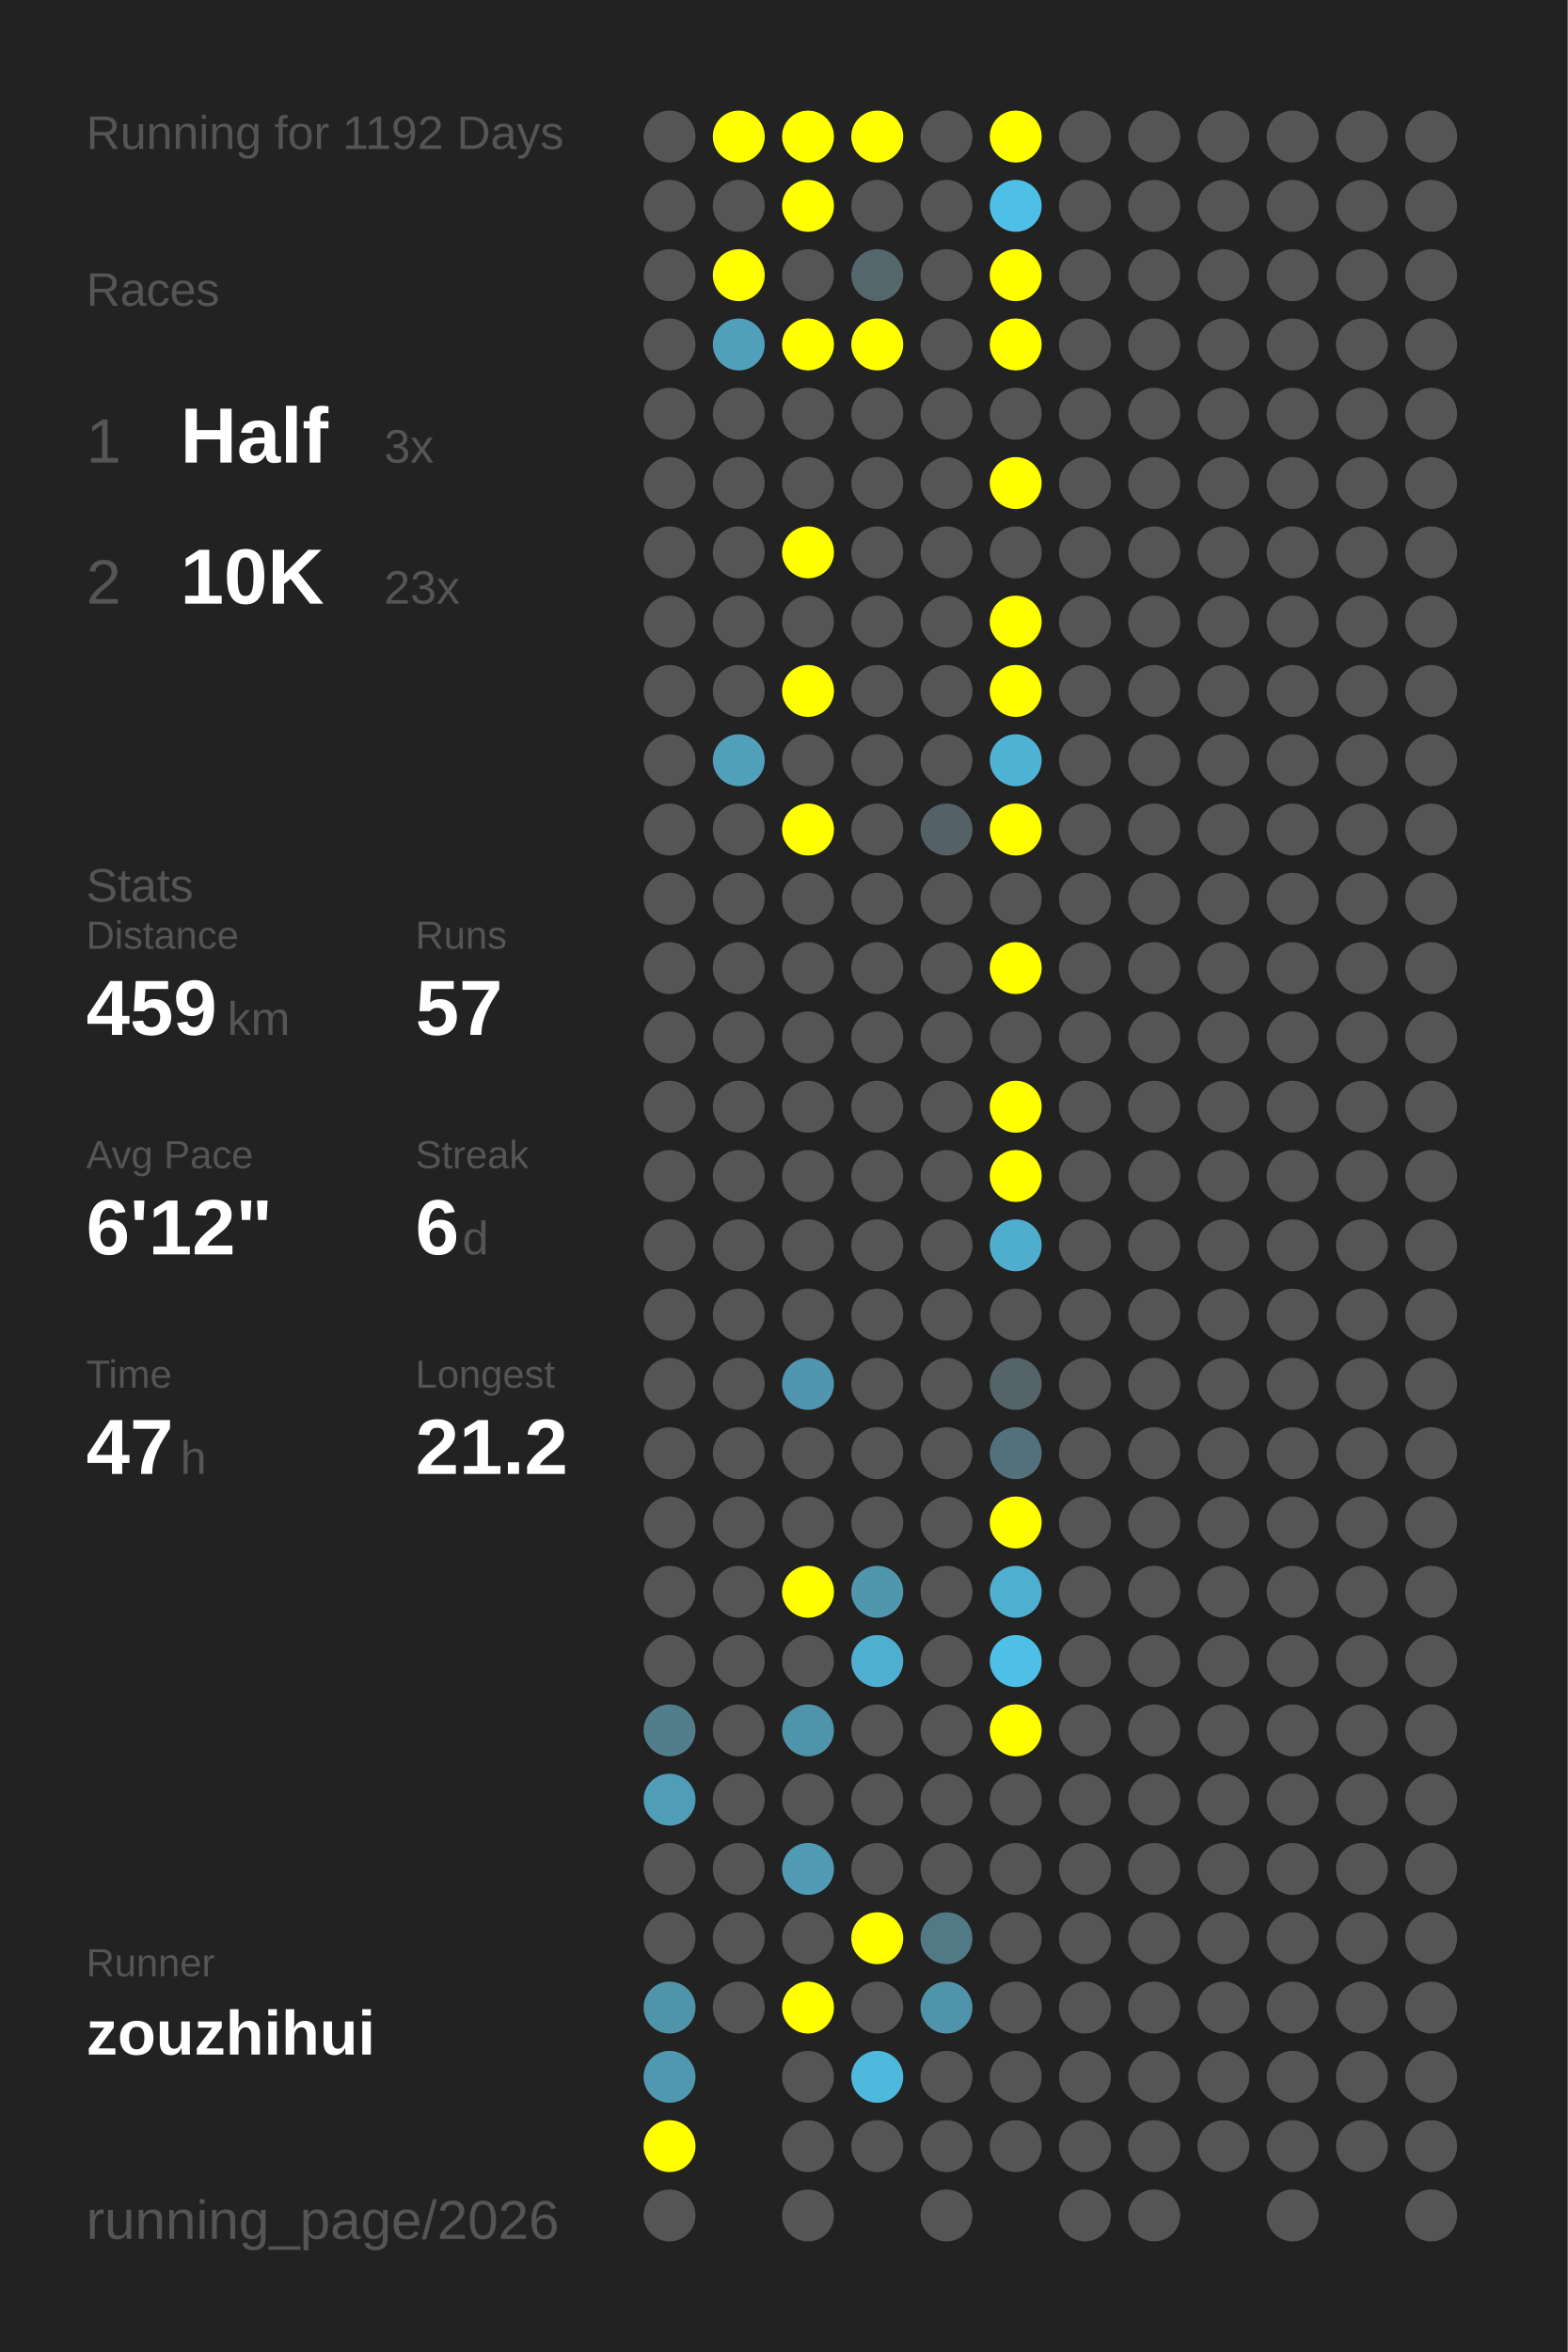
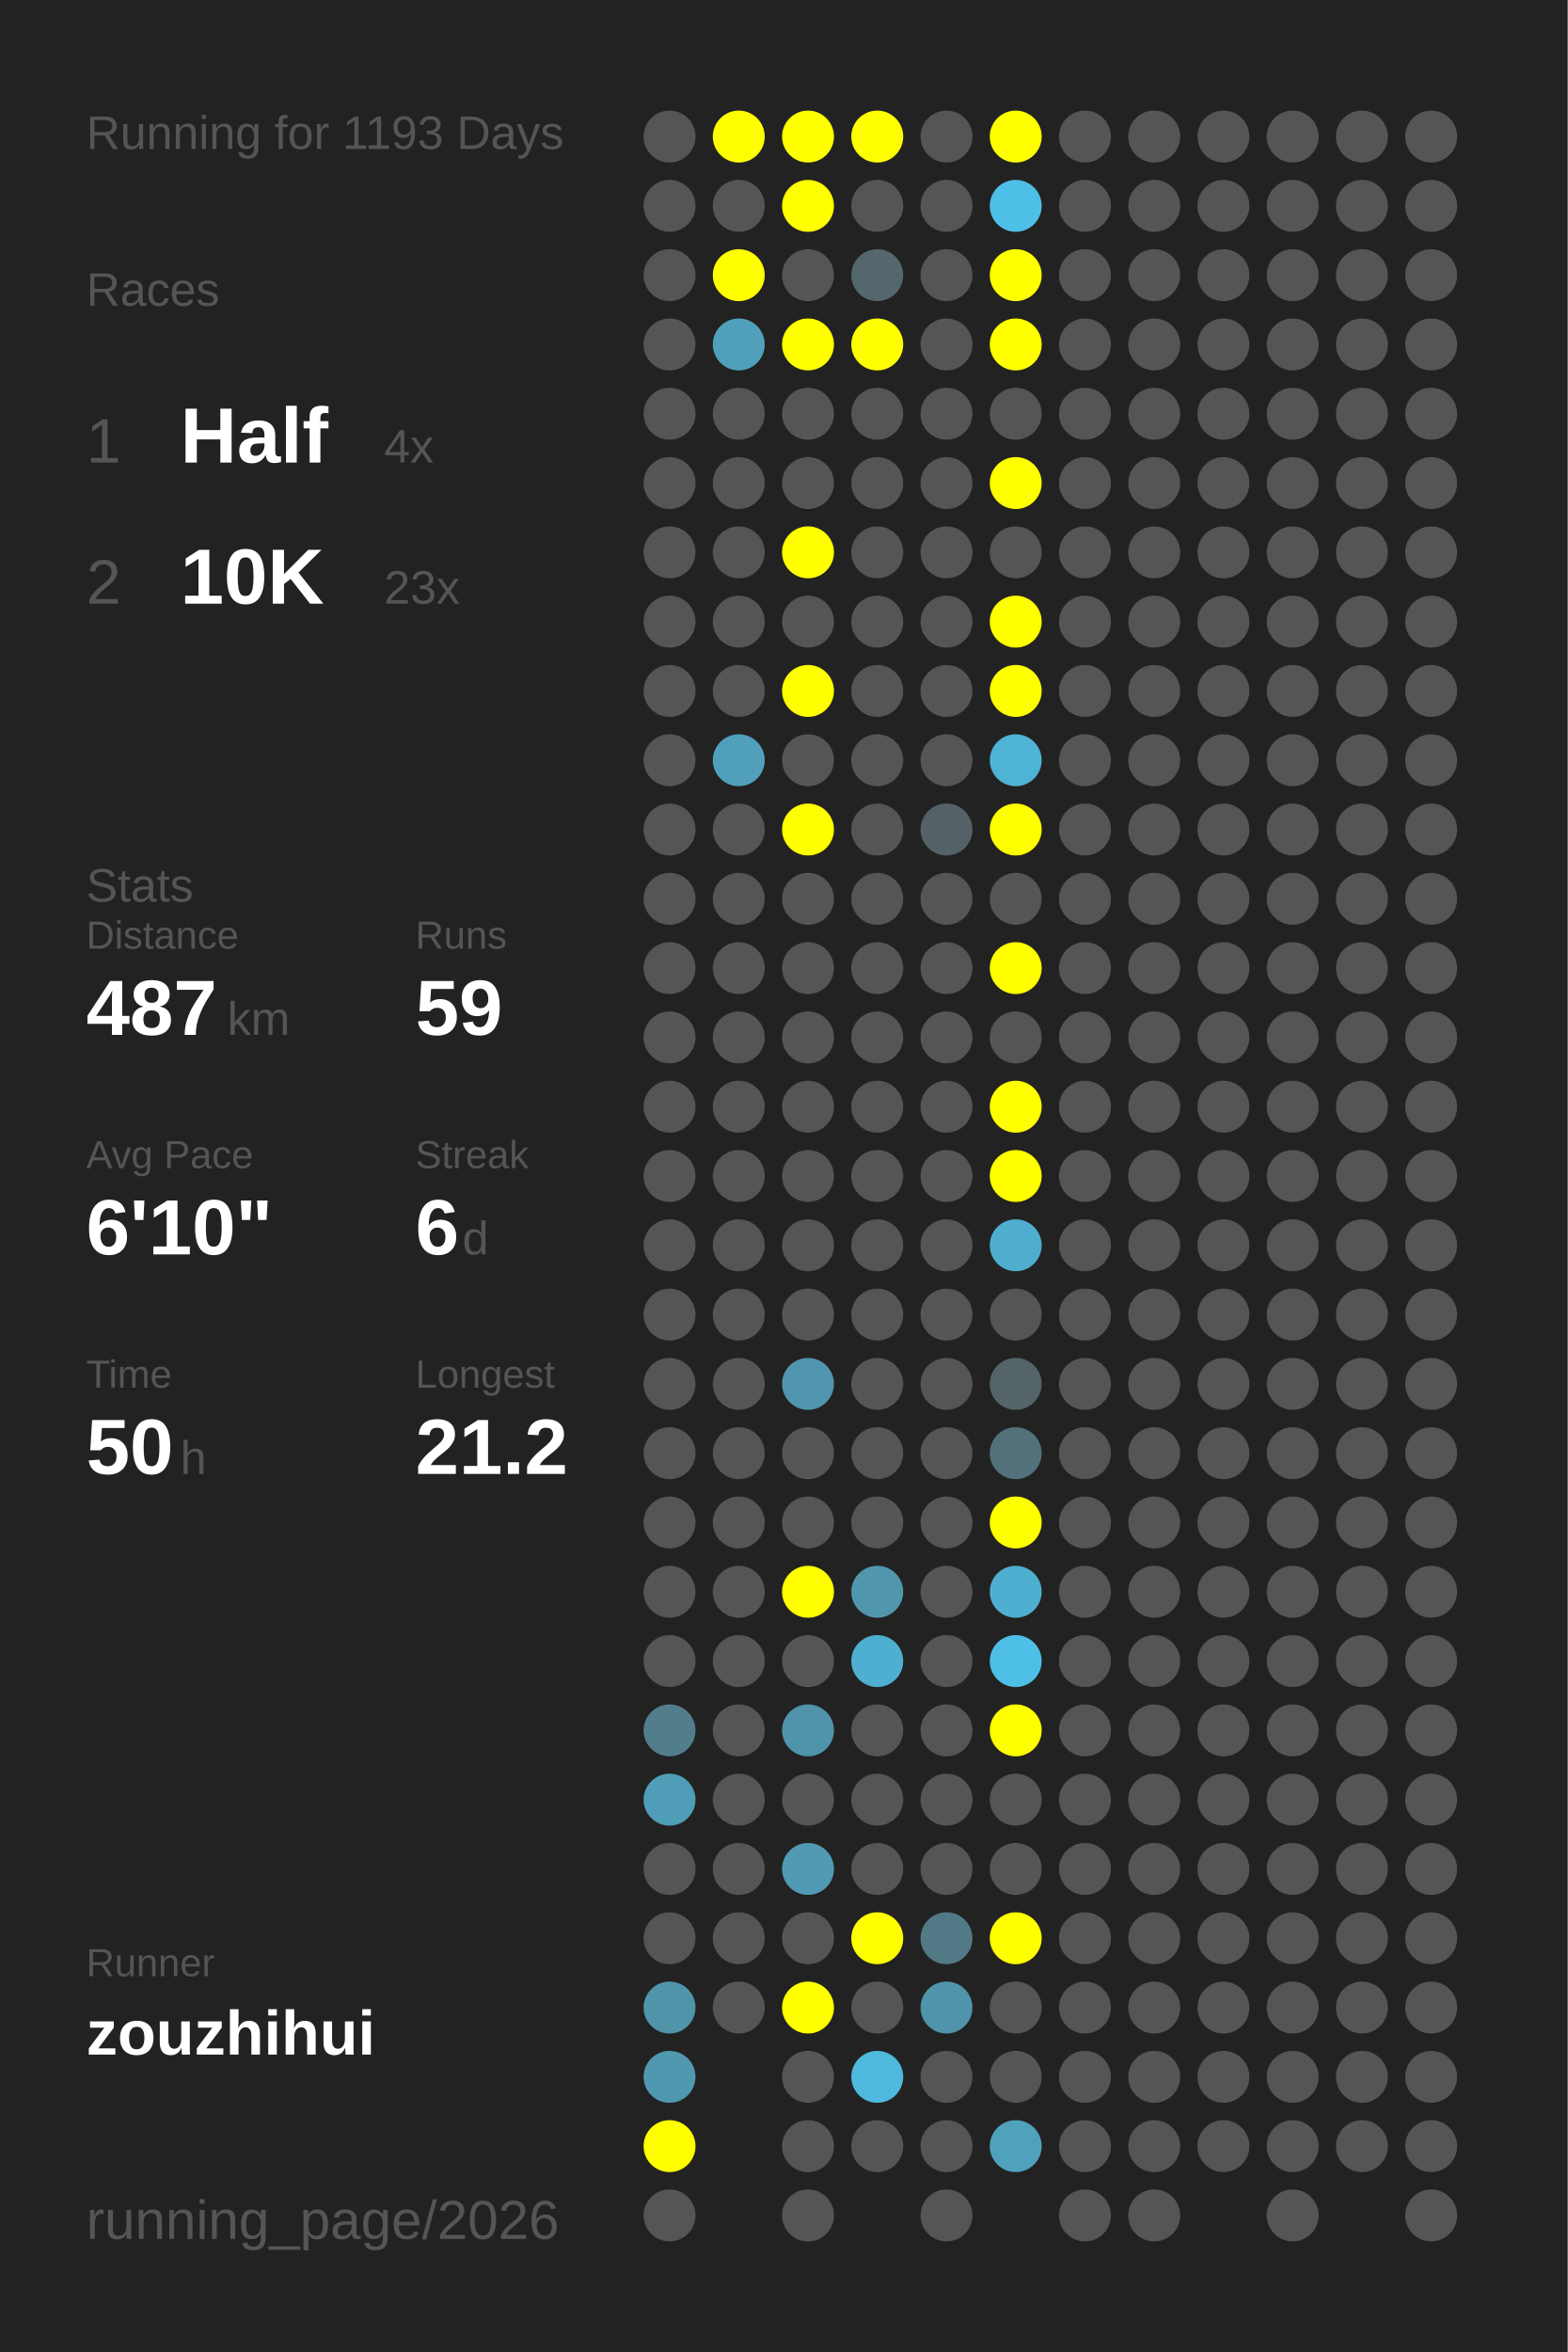
<svg xmlns="http://www.w3.org/2000/svg" baseProfile="full" height="300mm" version="1.1" viewBox="0,0,200,300" width="200mm">
  <defs />
  <rect fill="#222222" height="300" width="200" x="0" y="0" />
-   <text fill="#555555" style="font-size:6px; font-family:Arial;" x="11" y="19">Running for 1192 Days</text>
+   <text fill="#555555" style="font-size:6px; font-family:Arial;" x="11" y="19">Running for 1193 Days</text>
  <text fill="#555555" style="font-size:6px; font-family:Arial;" x="11" y="39">Races</text>
  <text fill="#555555" style="font-size:8px; font-family:Arial;" x="11" y="59">1</text>
  <text fill="#FFFFFF" style="font-size:10px; font-family:Arial; font-weight:bold;" x="23" y="59">Half</text>
-   <text fill="#555555" style="font-size:6px; font-family:Arial;" x="49" y="59">3x</text>
+   <text fill="#555555" style="font-size:6px; font-family:Arial;" x="49" y="59">4x</text>
  <text fill="#555555" style="font-size:8px; font-family:Arial;" x="11" y="77">2</text>
  <text fill="#FFFFFF" style="font-size:10px; font-family:Arial; font-weight:bold;" x="23" y="77">10K</text>
  <text fill="#555555" style="font-size:6px; font-family:Arial;" x="49" y="77">23x</text>
  <text fill="#555555" style="font-size:6px; font-family:Arial;" x="11" y="115">Stats</text>
  <text fill="#555555" style="font-size:5px; font-family:Arial;" x="11" y="121">Distance</text>
-   <text fill="#FFFFFF" style="font-size:10px; font-family:Arial; font-weight:bold;" x="11" y="132">459</text>
+   <text fill="#FFFFFF" style="font-size:10px; font-family:Arial; font-weight:bold;" x="11" y="132">487</text>
  <text fill="#555555" style="font-size:6px; font-family:Arial;" x="29" y="132">km</text>
  <text fill="#555555" style="font-size:5px; font-family:Arial;" x="53" y="121">Runs</text>
-   <text fill="#FFFFFF" style="font-size:10px; font-family:Arial; font-weight:bold;" x="53" y="132">57</text>
+   <text fill="#FFFFFF" style="font-size:10px; font-family:Arial; font-weight:bold;" x="53" y="132">59</text>
  <text fill="#555555" style="font-size:5px; font-family:Arial;" x="11" y="149">Avg Pace</text>
-   <text fill="#FFFFFF" style="font-size:10px; font-family:Arial; font-weight:bold;" x="11" y="160">6'12"</text>
+   <text fill="#FFFFFF" style="font-size:10px; font-family:Arial; font-weight:bold;" x="11" y="160">6'10"</text>
  <text fill="#555555" style="font-size:5px; font-family:Arial;" x="53" y="149">Streak</text>
  <text fill="#FFFFFF" style="font-size:10px; font-family:Arial; font-weight:bold;" x="53" y="160">6</text>
  <text fill="#555555" style="font-size:6px; font-family:Arial;" x="59" y="160">d</text>
  <text fill="#555555" style="font-size:5px; font-family:Arial;" x="11" y="177">Time</text>
-   <text fill="#FFFFFF" style="font-size:10px; font-family:Arial; font-weight:bold;" x="11" y="188">47</text>
+   <text fill="#FFFFFF" style="font-size:10px; font-family:Arial; font-weight:bold;" x="11" y="188">50</text>
  <text fill="#555555" style="font-size:6px; font-family:Arial;" x="23" y="188">h</text>
  <text fill="#555555" style="font-size:5px; font-family:Arial;" x="53" y="177">Longest</text>
  <text fill="#FFFFFF" style="font-size:10px; font-family:Arial; font-weight:bold;" x="53" y="188">21.2</text>
  <text fill="#555555" style="font-size:5px; font-family:Arial;" x="11" y="252.065">Runner</text>
  <text fill="#FFFFFF" style="font-size:8px; font-family:Arial; font-weight:bold;" x="11" y="262.065">zouzhihui</text>
  <text fill="#555555" style="font-size:7px; font-family:Arial;" x="11" y="285.581">running_page/2026</text>
  <circle cx="85.417" cy="17.419" fill="#555555" r="3.312" />
  <circle cx="85.417" cy="26.258" fill="#555555" r="3.312" />
  <circle cx="85.417" cy="35.097" fill="#555555" r="3.312" />
  <circle cx="85.417" cy="43.935" fill="#555555" r="3.312" />
  <circle cx="85.417" cy="52.774" fill="#555555" r="3.312" />
  <circle cx="85.417" cy="61.613" fill="#555555" r="3.312" />
  <circle cx="85.417" cy="70.452" fill="#555555" r="3.312" />
  <circle cx="85.417" cy="79.29" fill="#555555" r="3.312" />
  <circle cx="85.417" cy="88.129" fill="#555555" r="3.312" />
  <circle cx="85.417" cy="96.968" fill="#555555" r="3.312" />
  <circle cx="85.417" cy="105.806" fill="#555555" r="3.312" />
  <circle cx="85.417" cy="114.645" fill="#555555" r="3.312" />
  <circle cx="85.417" cy="123.484" fill="#555555" r="3.312" />
  <circle cx="85.417" cy="132.323" fill="#555555" r="3.312" />
  <circle cx="85.417" cy="141.161" fill="#555555" r="3.312" />
  <circle cx="85.417" cy="150" fill="#555555" r="3.312" />
  <circle cx="85.417" cy="158.839" fill="#555555" r="3.312" />
  <circle cx="85.417" cy="167.677" fill="#555555" r="3.312" />
  <circle cx="85.417" cy="176.516" fill="#555555" r="3.312" />
  <circle cx="85.417" cy="185.355" fill="#555555" r="3.312" />
  <circle cx="85.417" cy="194.194" fill="#555555" r="3.312" />
  <circle cx="85.417" cy="203.032" fill="#555555" r="3.312" />
  <circle cx="85.417" cy="211.871" fill="#555555" r="3.312" />
  <circle cx="85.417" cy="220.71" fill="#527d8b" r="3.312" />
  <circle cx="85.417" cy="229.548" fill="#509db7" r="3.312" />
  <circle cx="85.417" cy="238.387" fill="#555555" r="3.312" />
  <circle cx="85.417" cy="247.226" fill="#555555" r="3.312" />
  <circle cx="85.417" cy="256.065" fill="#5094aa" r="3.312" />
  <circle cx="85.417" cy="264.903" fill="#5098b0" r="3.312" />
  <circle cx="85.417" cy="273.742" fill="#FFFF00" r="3.312" />
  <circle cx="85.417" cy="282.581" fill="#555555" r="3.312" />
  <circle cx="94.25" cy="17.419" fill="#FFFF00" r="3.312" />
  <circle cx="94.25" cy="26.258" fill="#555555" r="3.312" />
  <circle cx="94.25" cy="35.097" fill="#FFFF00" r="3.312" />
  <circle cx="94.25" cy="43.935" fill="#50a0bb" r="3.312" />
  <circle cx="94.25" cy="52.774" fill="#555555" r="3.312" />
  <circle cx="94.25" cy="61.613" fill="#555555" r="3.312" />
  <circle cx="94.25" cy="70.452" fill="#555555" r="3.312" />
  <circle cx="94.25" cy="79.29" fill="#555555" r="3.312" />
  <circle cx="94.25" cy="88.129" fill="#555555" r="3.312" />
  <circle cx="94.25" cy="96.968" fill="#50a0bc" r="3.312" />
  <circle cx="94.25" cy="105.806" fill="#555555" r="3.312" />
  <circle cx="94.25" cy="114.645" fill="#555555" r="3.312" />
  <circle cx="94.25" cy="123.484" fill="#555555" r="3.312" />
  <circle cx="94.25" cy="132.323" fill="#555555" r="3.312" />
  <circle cx="94.25" cy="141.161" fill="#555555" r="3.312" />
  <circle cx="94.25" cy="150" fill="#555555" r="3.312" />
  <circle cx="94.25" cy="158.839" fill="#555555" r="3.312" />
  <circle cx="94.25" cy="167.677" fill="#555555" r="3.312" />
  <circle cx="94.25" cy="176.516" fill="#555555" r="3.312" />
  <circle cx="94.25" cy="185.355" fill="#555555" r="3.312" />
  <circle cx="94.25" cy="194.194" fill="#555555" r="3.312" />
  <circle cx="94.25" cy="203.032" fill="#555555" r="3.312" />
  <circle cx="94.25" cy="211.871" fill="#555555" r="3.312" />
  <circle cx="94.25" cy="220.71" fill="#555555" r="3.312" />
  <circle cx="94.25" cy="229.548" fill="#555555" r="3.312" />
  <circle cx="94.25" cy="238.387" fill="#555555" r="3.312" />
  <circle cx="94.25" cy="247.226" fill="#555555" r="3.312" />
  <circle cx="94.25" cy="256.065" fill="#555555" r="3.312" />
  <circle cx="103.083" cy="17.419" fill="#FFFF00" r="3.312" />
  <circle cx="103.083" cy="26.258" fill="#FFFF00" r="3.312" />
  <circle cx="103.083" cy="35.097" fill="#555555" r="3.312" />
  <circle cx="103.083" cy="43.935" fill="#FFFF00" r="3.312" />
  <circle cx="103.083" cy="52.774" fill="#555555" r="3.312" />
  <circle cx="103.083" cy="61.613" fill="#555555" r="3.312" />
  <circle cx="103.083" cy="70.452" fill="#FFFF00" r="3.312" />
  <circle cx="103.083" cy="79.29" fill="#555555" r="3.312" />
  <circle cx="103.083" cy="88.129" fill="#FFFF00" r="3.312" />
  <circle cx="103.083" cy="96.968" fill="#555555" r="3.312" />
  <circle cx="103.083" cy="105.806" fill="#FFFF00" r="3.312" />
  <circle cx="103.083" cy="114.645" fill="#555555" r="3.312" />
  <circle cx="103.083" cy="123.484" fill="#555555" r="3.312" />
  <circle cx="103.083" cy="132.323" fill="#555555" r="3.312" />
  <circle cx="103.083" cy="141.161" fill="#555555" r="3.312" />
  <circle cx="103.083" cy="150" fill="#555555" r="3.312" />
  <circle cx="103.083" cy="158.839" fill="#555555" r="3.312" />
  <circle cx="103.083" cy="167.677" fill="#555555" r="3.312" />
  <circle cx="103.083" cy="176.516" fill="#5096ae" r="3.312" />
  <circle cx="103.083" cy="185.355" fill="#555555" r="3.312" />
  <circle cx="103.083" cy="194.194" fill="#555555" r="3.312" />
  <circle cx="103.083" cy="203.032" fill="#FFFF00" r="3.312" />
  <circle cx="103.083" cy="211.871" fill="#555555" r="3.312" />
  <circle cx="103.083" cy="220.71" fill="#5094ab" r="3.312" />
  <circle cx="103.083" cy="229.548" fill="#555555" r="3.312" />
  <circle cx="103.083" cy="238.387" fill="#509ab3" r="3.312" />
  <circle cx="103.083" cy="247.226" fill="#555555" r="3.312" />
  <circle cx="103.083" cy="256.065" fill="#FFFF00" r="3.312" />
  <circle cx="103.083" cy="264.903" fill="#555555" r="3.312" />
  <circle cx="103.083" cy="273.742" fill="#555555" r="3.312" />
  <circle cx="103.083" cy="282.581" fill="#555555" r="3.312" />
  <circle cx="111.917" cy="17.419" fill="#FFFF00" r="3.312" />
  <circle cx="111.917" cy="26.258" fill="#555555" r="3.312" />
  <circle cx="111.917" cy="35.097" fill="#53676d" r="3.312" />
  <circle cx="111.917" cy="43.935" fill="#FFFF00" r="3.312" />
  <circle cx="111.917" cy="52.774" fill="#555555" r="3.312" />
  <circle cx="111.917" cy="61.613" fill="#555555" r="3.312" />
  <circle cx="111.917" cy="70.452" fill="#555555" r="3.312" />
  <circle cx="111.917" cy="79.29" fill="#555555" r="3.312" />
  <circle cx="111.917" cy="88.129" fill="#555555" r="3.312" />
  <circle cx="111.917" cy="96.968" fill="#555555" r="3.312" />
  <circle cx="111.917" cy="105.806" fill="#555555" r="3.312" />
  <circle cx="111.917" cy="114.645" fill="#555555" r="3.312" />
  <circle cx="111.917" cy="123.484" fill="#555555" r="3.312" />
  <circle cx="111.917" cy="132.323" fill="#555555" r="3.312" />
  <circle cx="111.917" cy="141.161" fill="#555555" r="3.312" />
  <circle cx="111.917" cy="150" fill="#555555" r="3.312" />
  <circle cx="111.917" cy="158.839" fill="#555555" r="3.312" />
  <circle cx="111.917" cy="167.677" fill="#555555" r="3.312" />
  <circle cx="111.917" cy="176.516" fill="#555555" r="3.312" />
  <circle cx="111.917" cy="185.355" fill="#555555" r="3.312" />
  <circle cx="111.917" cy="194.194" fill="#555555" r="3.312" />
  <circle cx="111.917" cy="203.032" fill="#5097ae" r="3.312" />
  <circle cx="111.917" cy="211.871" fill="#4fafd0" r="3.312" />
  <circle cx="111.917" cy="220.71" fill="#555555" r="3.312" />
  <circle cx="111.917" cy="229.548" fill="#555555" r="3.312" />
  <circle cx="111.917" cy="238.387" fill="#555555" r="3.312" />
  <circle cx="111.917" cy="247.226" fill="#FFFF00" r="3.312" />
  <circle cx="111.917" cy="256.065" fill="#555555" r="3.312" />
  <circle cx="111.917" cy="264.903" fill="#4eb9dd" r="3.312" />
  <circle cx="111.917" cy="273.742" fill="#555555" r="3.312" />
  <circle cx="120.75" cy="17.419" fill="#555555" r="3.312" />
  <circle cx="120.75" cy="26.258" fill="#555555" r="3.312" />
  <circle cx="120.75" cy="35.097" fill="#555555" r="3.312" />
  <circle cx="120.75" cy="43.935" fill="#555555" r="3.312" />
  <circle cx="120.75" cy="52.774" fill="#555555" r="3.312" />
  <circle cx="120.75" cy="61.613" fill="#555555" r="3.312" />
  <circle cx="120.75" cy="70.452" fill="#555555" r="3.312" />
  <circle cx="120.75" cy="79.29" fill="#555555" r="3.312" />
  <circle cx="120.75" cy="88.129" fill="#555555" r="3.312" />
  <circle cx="120.75" cy="96.968" fill="#555555" r="3.312" />
  <circle cx="120.75" cy="105.806" fill="#546267" r="3.312" />
  <circle cx="120.75" cy="114.645" fill="#555555" r="3.312" />
  <circle cx="120.75" cy="123.484" fill="#555555" r="3.312" />
  <circle cx="120.75" cy="132.323" fill="#555555" r="3.312" />
  <circle cx="120.75" cy="141.161" fill="#555555" r="3.312" />
  <circle cx="120.75" cy="150" fill="#555555" r="3.312" />
  <circle cx="120.75" cy="158.839" fill="#555555" r="3.312" />
  <circle cx="120.75" cy="167.677" fill="#555555" r="3.312" />
  <circle cx="120.75" cy="176.516" fill="#555555" r="3.312" />
  <circle cx="120.75" cy="185.355" fill="#555555" r="3.312" />
  <circle cx="120.75" cy="194.194" fill="#555555" r="3.312" />
  <circle cx="120.75" cy="203.032" fill="#555555" r="3.312" />
  <circle cx="120.75" cy="211.871" fill="#555555" r="3.312" />
  <circle cx="120.75" cy="220.71" fill="#555555" r="3.312" />
  <circle cx="120.75" cy="229.548" fill="#555555" r="3.312" />
  <circle cx="120.75" cy="238.387" fill="#555555" r="3.312" />
  <circle cx="120.75" cy="247.226" fill="#527986" r="3.312" />
  <circle cx="120.75" cy="256.065" fill="#5094ab" r="3.312" />
  <circle cx="120.75" cy="264.903" fill="#555555" r="3.312" />
  <circle cx="120.75" cy="273.742" fill="#555555" r="3.312" />
  <circle cx="120.75" cy="282.581" fill="#555555" r="3.312" />
  <circle cx="129.583" cy="17.419" fill="#FFFF00" r="3.312" />
  <circle cx="129.583" cy="26.258" fill="#4ebfe6" r="3.312" />
  <circle cx="129.583" cy="35.097" fill="#FFFF00" r="3.312" />
  <circle cx="129.583" cy="43.935" fill="#FFFF00" r="3.312" />
  <circle cx="129.583" cy="52.774" fill="#555555" r="3.312" />
  <circle cx="129.583" cy="61.613" fill="#FFFF00" r="3.312" />
  <circle cx="129.583" cy="70.452" fill="#555555" r="3.312" />
  <circle cx="129.583" cy="79.29" fill="#FFFF00" r="3.312" />
  <circle cx="129.583" cy="88.129" fill="#FFFF00" r="3.312" />
  <circle cx="129.583" cy="96.968" fill="#4eb3d5" r="3.312" />
  <circle cx="129.583" cy="105.806" fill="#FFFF00" r="3.312" />
  <circle cx="129.583" cy="114.645" fill="#555555" r="3.312" />
  <circle cx="129.583" cy="123.484" fill="#FFFF00" r="3.312" />
  <circle cx="129.583" cy="132.323" fill="#555555" r="3.312" />
  <circle cx="129.583" cy="141.161" fill="#FFFF00" r="3.312" />
  <circle cx="129.583" cy="150" fill="#FFFF00" r="3.312" />
  <circle cx="129.583" cy="158.839" fill="#4faece" r="3.312" />
  <circle cx="129.583" cy="167.677" fill="#555555" r="3.312" />
  <circle cx="129.583" cy="176.516" fill="#546469" r="3.312" />
  <circle cx="129.583" cy="185.355" fill="#53717b" r="3.312" />
  <circle cx="129.583" cy="194.194" fill="#FFFF00" r="3.312" />
  <circle cx="129.583" cy="203.032" fill="#4fafd0" r="3.312" />
  <circle cx="129.583" cy="211.871" fill="#4ebfe6" r="3.312" />
  <circle cx="129.583" cy="220.71" fill="#FFFF00" r="3.312" />
  <circle cx="129.583" cy="229.548" fill="#555555" r="3.312" />
  <circle cx="129.583" cy="238.387" fill="#555555" r="3.312" />
-   <circle cx="129.583" cy="247.226" fill="#555555" r="3.312" />
+   <circle cx="129.583" cy="247.226" fill="#FFFF00" r="3.312" />
  <circle cx="129.583" cy="256.065" fill="#555555" r="3.312" />
  <circle cx="129.583" cy="264.903" fill="#555555" r="3.312" />
-   <circle cx="129.583" cy="273.742" fill="#555555" r="3.312" />
+   <circle cx="129.583" cy="273.742" fill="#50a1bc" r="3.312" />
  <circle cx="138.417" cy="17.419" fill="#555555" r="3.312" />
  <circle cx="138.417" cy="26.258" fill="#555555" r="3.312" />
  <circle cx="138.417" cy="35.097" fill="#555555" r="3.312" />
  <circle cx="138.417" cy="43.935" fill="#555555" r="3.312" />
  <circle cx="138.417" cy="52.774" fill="#555555" r="3.312" />
  <circle cx="138.417" cy="61.613" fill="#555555" r="3.312" />
  <circle cx="138.417" cy="70.452" fill="#555555" r="3.312" />
  <circle cx="138.417" cy="79.29" fill="#555555" r="3.312" />
  <circle cx="138.417" cy="88.129" fill="#555555" r="3.312" />
  <circle cx="138.417" cy="96.968" fill="#555555" r="3.312" />
  <circle cx="138.417" cy="105.806" fill="#555555" r="3.312" />
  <circle cx="138.417" cy="114.645" fill="#555555" r="3.312" />
  <circle cx="138.417" cy="123.484" fill="#555555" r="3.312" />
  <circle cx="138.417" cy="132.323" fill="#555555" r="3.312" />
  <circle cx="138.417" cy="141.161" fill="#555555" r="3.312" />
  <circle cx="138.417" cy="150" fill="#555555" r="3.312" />
  <circle cx="138.417" cy="158.839" fill="#555555" r="3.312" />
  <circle cx="138.417" cy="167.677" fill="#555555" r="3.312" />
  <circle cx="138.417" cy="176.516" fill="#555555" r="3.312" />
  <circle cx="138.417" cy="185.355" fill="#555555" r="3.312" />
  <circle cx="138.417" cy="194.194" fill="#555555" r="3.312" />
  <circle cx="138.417" cy="203.032" fill="#555555" r="3.312" />
  <circle cx="138.417" cy="211.871" fill="#555555" r="3.312" />
  <circle cx="138.417" cy="220.71" fill="#555555" r="3.312" />
  <circle cx="138.417" cy="229.548" fill="#555555" r="3.312" />
  <circle cx="138.417" cy="238.387" fill="#555555" r="3.312" />
  <circle cx="138.417" cy="247.226" fill="#555555" r="3.312" />
  <circle cx="138.417" cy="256.065" fill="#555555" r="3.312" />
  <circle cx="138.417" cy="264.903" fill="#555555" r="3.312" />
  <circle cx="138.417" cy="273.742" fill="#555555" r="3.312" />
  <circle cx="138.417" cy="282.581" fill="#555555" r="3.312" />
  <circle cx="147.25" cy="17.419" fill="#555555" r="3.312" />
  <circle cx="147.25" cy="26.258" fill="#555555" r="3.312" />
  <circle cx="147.25" cy="35.097" fill="#555555" r="3.312" />
  <circle cx="147.25" cy="43.935" fill="#555555" r="3.312" />
  <circle cx="147.25" cy="52.774" fill="#555555" r="3.312" />
  <circle cx="147.25" cy="61.613" fill="#555555" r="3.312" />
  <circle cx="147.25" cy="70.452" fill="#555555" r="3.312" />
  <circle cx="147.25" cy="79.29" fill="#555555" r="3.312" />
  <circle cx="147.25" cy="88.129" fill="#555555" r="3.312" />
  <circle cx="147.25" cy="96.968" fill="#555555" r="3.312" />
  <circle cx="147.25" cy="105.806" fill="#555555" r="3.312" />
  <circle cx="147.25" cy="114.645" fill="#555555" r="3.312" />
  <circle cx="147.25" cy="123.484" fill="#555555" r="3.312" />
  <circle cx="147.25" cy="132.323" fill="#555555" r="3.312" />
  <circle cx="147.25" cy="141.161" fill="#555555" r="3.312" />
  <circle cx="147.25" cy="150" fill="#555555" r="3.312" />
  <circle cx="147.25" cy="158.839" fill="#555555" r="3.312" />
  <circle cx="147.25" cy="167.677" fill="#555555" r="3.312" />
  <circle cx="147.25" cy="176.516" fill="#555555" r="3.312" />
  <circle cx="147.25" cy="185.355" fill="#555555" r="3.312" />
  <circle cx="147.25" cy="194.194" fill="#555555" r="3.312" />
  <circle cx="147.25" cy="203.032" fill="#555555" r="3.312" />
  <circle cx="147.25" cy="211.871" fill="#555555" r="3.312" />
  <circle cx="147.25" cy="220.71" fill="#555555" r="3.312" />
  <circle cx="147.25" cy="229.548" fill="#555555" r="3.312" />
  <circle cx="147.25" cy="238.387" fill="#555555" r="3.312" />
  <circle cx="147.25" cy="247.226" fill="#555555" r="3.312" />
  <circle cx="147.25" cy="256.065" fill="#555555" r="3.312" />
  <circle cx="147.25" cy="264.903" fill="#555555" r="3.312" />
  <circle cx="147.25" cy="273.742" fill="#555555" r="3.312" />
  <circle cx="147.25" cy="282.581" fill="#555555" r="3.312" />
  <circle cx="156.083" cy="17.419" fill="#555555" r="3.312" />
  <circle cx="156.083" cy="26.258" fill="#555555" r="3.312" />
  <circle cx="156.083" cy="35.097" fill="#555555" r="3.312" />
  <circle cx="156.083" cy="43.935" fill="#555555" r="3.312" />
  <circle cx="156.083" cy="52.774" fill="#555555" r="3.312" />
  <circle cx="156.083" cy="61.613" fill="#555555" r="3.312" />
  <circle cx="156.083" cy="70.452" fill="#555555" r="3.312" />
  <circle cx="156.083" cy="79.29" fill="#555555" r="3.312" />
  <circle cx="156.083" cy="88.129" fill="#555555" r="3.312" />
  <circle cx="156.083" cy="96.968" fill="#555555" r="3.312" />
  <circle cx="156.083" cy="105.806" fill="#555555" r="3.312" />
  <circle cx="156.083" cy="114.645" fill="#555555" r="3.312" />
  <circle cx="156.083" cy="123.484" fill="#555555" r="3.312" />
  <circle cx="156.083" cy="132.323" fill="#555555" r="3.312" />
  <circle cx="156.083" cy="141.161" fill="#555555" r="3.312" />
  <circle cx="156.083" cy="150" fill="#555555" r="3.312" />
  <circle cx="156.083" cy="158.839" fill="#555555" r="3.312" />
  <circle cx="156.083" cy="167.677" fill="#555555" r="3.312" />
  <circle cx="156.083" cy="176.516" fill="#555555" r="3.312" />
  <circle cx="156.083" cy="185.355" fill="#555555" r="3.312" />
  <circle cx="156.083" cy="194.194" fill="#555555" r="3.312" />
  <circle cx="156.083" cy="203.032" fill="#555555" r="3.312" />
  <circle cx="156.083" cy="211.871" fill="#555555" r="3.312" />
  <circle cx="156.083" cy="220.71" fill="#555555" r="3.312" />
  <circle cx="156.083" cy="229.548" fill="#555555" r="3.312" />
  <circle cx="156.083" cy="238.387" fill="#555555" r="3.312" />
  <circle cx="156.083" cy="247.226" fill="#555555" r="3.312" />
  <circle cx="156.083" cy="256.065" fill="#555555" r="3.312" />
  <circle cx="156.083" cy="264.903" fill="#555555" r="3.312" />
  <circle cx="156.083" cy="273.742" fill="#555555" r="3.312" />
  <circle cx="164.917" cy="17.419" fill="#555555" r="3.312" />
  <circle cx="164.917" cy="26.258" fill="#555555" r="3.312" />
  <circle cx="164.917" cy="35.097" fill="#555555" r="3.312" />
  <circle cx="164.917" cy="43.935" fill="#555555" r="3.312" />
  <circle cx="164.917" cy="52.774" fill="#555555" r="3.312" />
  <circle cx="164.917" cy="61.613" fill="#555555" r="3.312" />
  <circle cx="164.917" cy="70.452" fill="#555555" r="3.312" />
  <circle cx="164.917" cy="79.29" fill="#555555" r="3.312" />
  <circle cx="164.917" cy="88.129" fill="#555555" r="3.312" />
  <circle cx="164.917" cy="96.968" fill="#555555" r="3.312" />
  <circle cx="164.917" cy="105.806" fill="#555555" r="3.312" />
  <circle cx="164.917" cy="114.645" fill="#555555" r="3.312" />
  <circle cx="164.917" cy="123.484" fill="#555555" r="3.312" />
  <circle cx="164.917" cy="132.323" fill="#555555" r="3.312" />
  <circle cx="164.917" cy="141.161" fill="#555555" r="3.312" />
  <circle cx="164.917" cy="150" fill="#555555" r="3.312" />
  <circle cx="164.917" cy="158.839" fill="#555555" r="3.312" />
  <circle cx="164.917" cy="167.677" fill="#555555" r="3.312" />
  <circle cx="164.917" cy="176.516" fill="#555555" r="3.312" />
  <circle cx="164.917" cy="185.355" fill="#555555" r="3.312" />
  <circle cx="164.917" cy="194.194" fill="#555555" r="3.312" />
  <circle cx="164.917" cy="203.032" fill="#555555" r="3.312" />
  <circle cx="164.917" cy="211.871" fill="#555555" r="3.312" />
  <circle cx="164.917" cy="220.71" fill="#555555" r="3.312" />
  <circle cx="164.917" cy="229.548" fill="#555555" r="3.312" />
  <circle cx="164.917" cy="238.387" fill="#555555" r="3.312" />
  <circle cx="164.917" cy="247.226" fill="#555555" r="3.312" />
  <circle cx="164.917" cy="256.065" fill="#555555" r="3.312" />
  <circle cx="164.917" cy="264.903" fill="#555555" r="3.312" />
  <circle cx="164.917" cy="273.742" fill="#555555" r="3.312" />
  <circle cx="164.917" cy="282.581" fill="#555555" r="3.312" />
  <circle cx="173.75" cy="17.419" fill="#555555" r="3.312" />
  <circle cx="173.75" cy="26.258" fill="#555555" r="3.312" />
  <circle cx="173.75" cy="35.097" fill="#555555" r="3.312" />
  <circle cx="173.75" cy="43.935" fill="#555555" r="3.312" />
  <circle cx="173.75" cy="52.774" fill="#555555" r="3.312" />
  <circle cx="173.75" cy="61.613" fill="#555555" r="3.312" />
  <circle cx="173.75" cy="70.452" fill="#555555" r="3.312" />
  <circle cx="173.75" cy="79.29" fill="#555555" r="3.312" />
  <circle cx="173.75" cy="88.129" fill="#555555" r="3.312" />
  <circle cx="173.75" cy="96.968" fill="#555555" r="3.312" />
  <circle cx="173.75" cy="105.806" fill="#555555" r="3.312" />
  <circle cx="173.75" cy="114.645" fill="#555555" r="3.312" />
  <circle cx="173.75" cy="123.484" fill="#555555" r="3.312" />
  <circle cx="173.75" cy="132.323" fill="#555555" r="3.312" />
  <circle cx="173.75" cy="141.161" fill="#555555" r="3.312" />
  <circle cx="173.75" cy="150" fill="#555555" r="3.312" />
  <circle cx="173.75" cy="158.839" fill="#555555" r="3.312" />
  <circle cx="173.75" cy="167.677" fill="#555555" r="3.312" />
  <circle cx="173.75" cy="176.516" fill="#555555" r="3.312" />
  <circle cx="173.75" cy="185.355" fill="#555555" r="3.312" />
  <circle cx="173.75" cy="194.194" fill="#555555" r="3.312" />
  <circle cx="173.75" cy="203.032" fill="#555555" r="3.312" />
  <circle cx="173.75" cy="211.871" fill="#555555" r="3.312" />
  <circle cx="173.75" cy="220.71" fill="#555555" r="3.312" />
  <circle cx="173.75" cy="229.548" fill="#555555" r="3.312" />
  <circle cx="173.75" cy="238.387" fill="#555555" r="3.312" />
  <circle cx="173.75" cy="247.226" fill="#555555" r="3.312" />
  <circle cx="173.75" cy="256.065" fill="#555555" r="3.312" />
  <circle cx="173.75" cy="264.903" fill="#555555" r="3.312" />
  <circle cx="173.75" cy="273.742" fill="#555555" r="3.312" />
  <circle cx="182.583" cy="17.419" fill="#555555" r="3.312" />
  <circle cx="182.583" cy="26.258" fill="#555555" r="3.312" />
  <circle cx="182.583" cy="35.097" fill="#555555" r="3.312" />
  <circle cx="182.583" cy="43.935" fill="#555555" r="3.312" />
  <circle cx="182.583" cy="52.774" fill="#555555" r="3.312" />
  <circle cx="182.583" cy="61.613" fill="#555555" r="3.312" />
  <circle cx="182.583" cy="70.452" fill="#555555" r="3.312" />
  <circle cx="182.583" cy="79.29" fill="#555555" r="3.312" />
  <circle cx="182.583" cy="88.129" fill="#555555" r="3.312" />
  <circle cx="182.583" cy="96.968" fill="#555555" r="3.312" />
  <circle cx="182.583" cy="105.806" fill="#555555" r="3.312" />
  <circle cx="182.583" cy="114.645" fill="#555555" r="3.312" />
  <circle cx="182.583" cy="123.484" fill="#555555" r="3.312" />
  <circle cx="182.583" cy="132.323" fill="#555555" r="3.312" />
  <circle cx="182.583" cy="141.161" fill="#555555" r="3.312" />
  <circle cx="182.583" cy="150" fill="#555555" r="3.312" />
  <circle cx="182.583" cy="158.839" fill="#555555" r="3.312" />
  <circle cx="182.583" cy="167.677" fill="#555555" r="3.312" />
  <circle cx="182.583" cy="176.516" fill="#555555" r="3.312" />
  <circle cx="182.583" cy="185.355" fill="#555555" r="3.312" />
  <circle cx="182.583" cy="194.194" fill="#555555" r="3.312" />
  <circle cx="182.583" cy="203.032" fill="#555555" r="3.312" />
  <circle cx="182.583" cy="211.871" fill="#555555" r="3.312" />
  <circle cx="182.583" cy="220.71" fill="#555555" r="3.312" />
  <circle cx="182.583" cy="229.548" fill="#555555" r="3.312" />
  <circle cx="182.583" cy="238.387" fill="#555555" r="3.312" />
  <circle cx="182.583" cy="247.226" fill="#555555" r="3.312" />
  <circle cx="182.583" cy="256.065" fill="#555555" r="3.312" />
  <circle cx="182.583" cy="264.903" fill="#555555" r="3.312" />
  <circle cx="182.583" cy="273.742" fill="#555555" r="3.312" />
  <circle cx="182.583" cy="282.581" fill="#555555" r="3.312" />
</svg>
